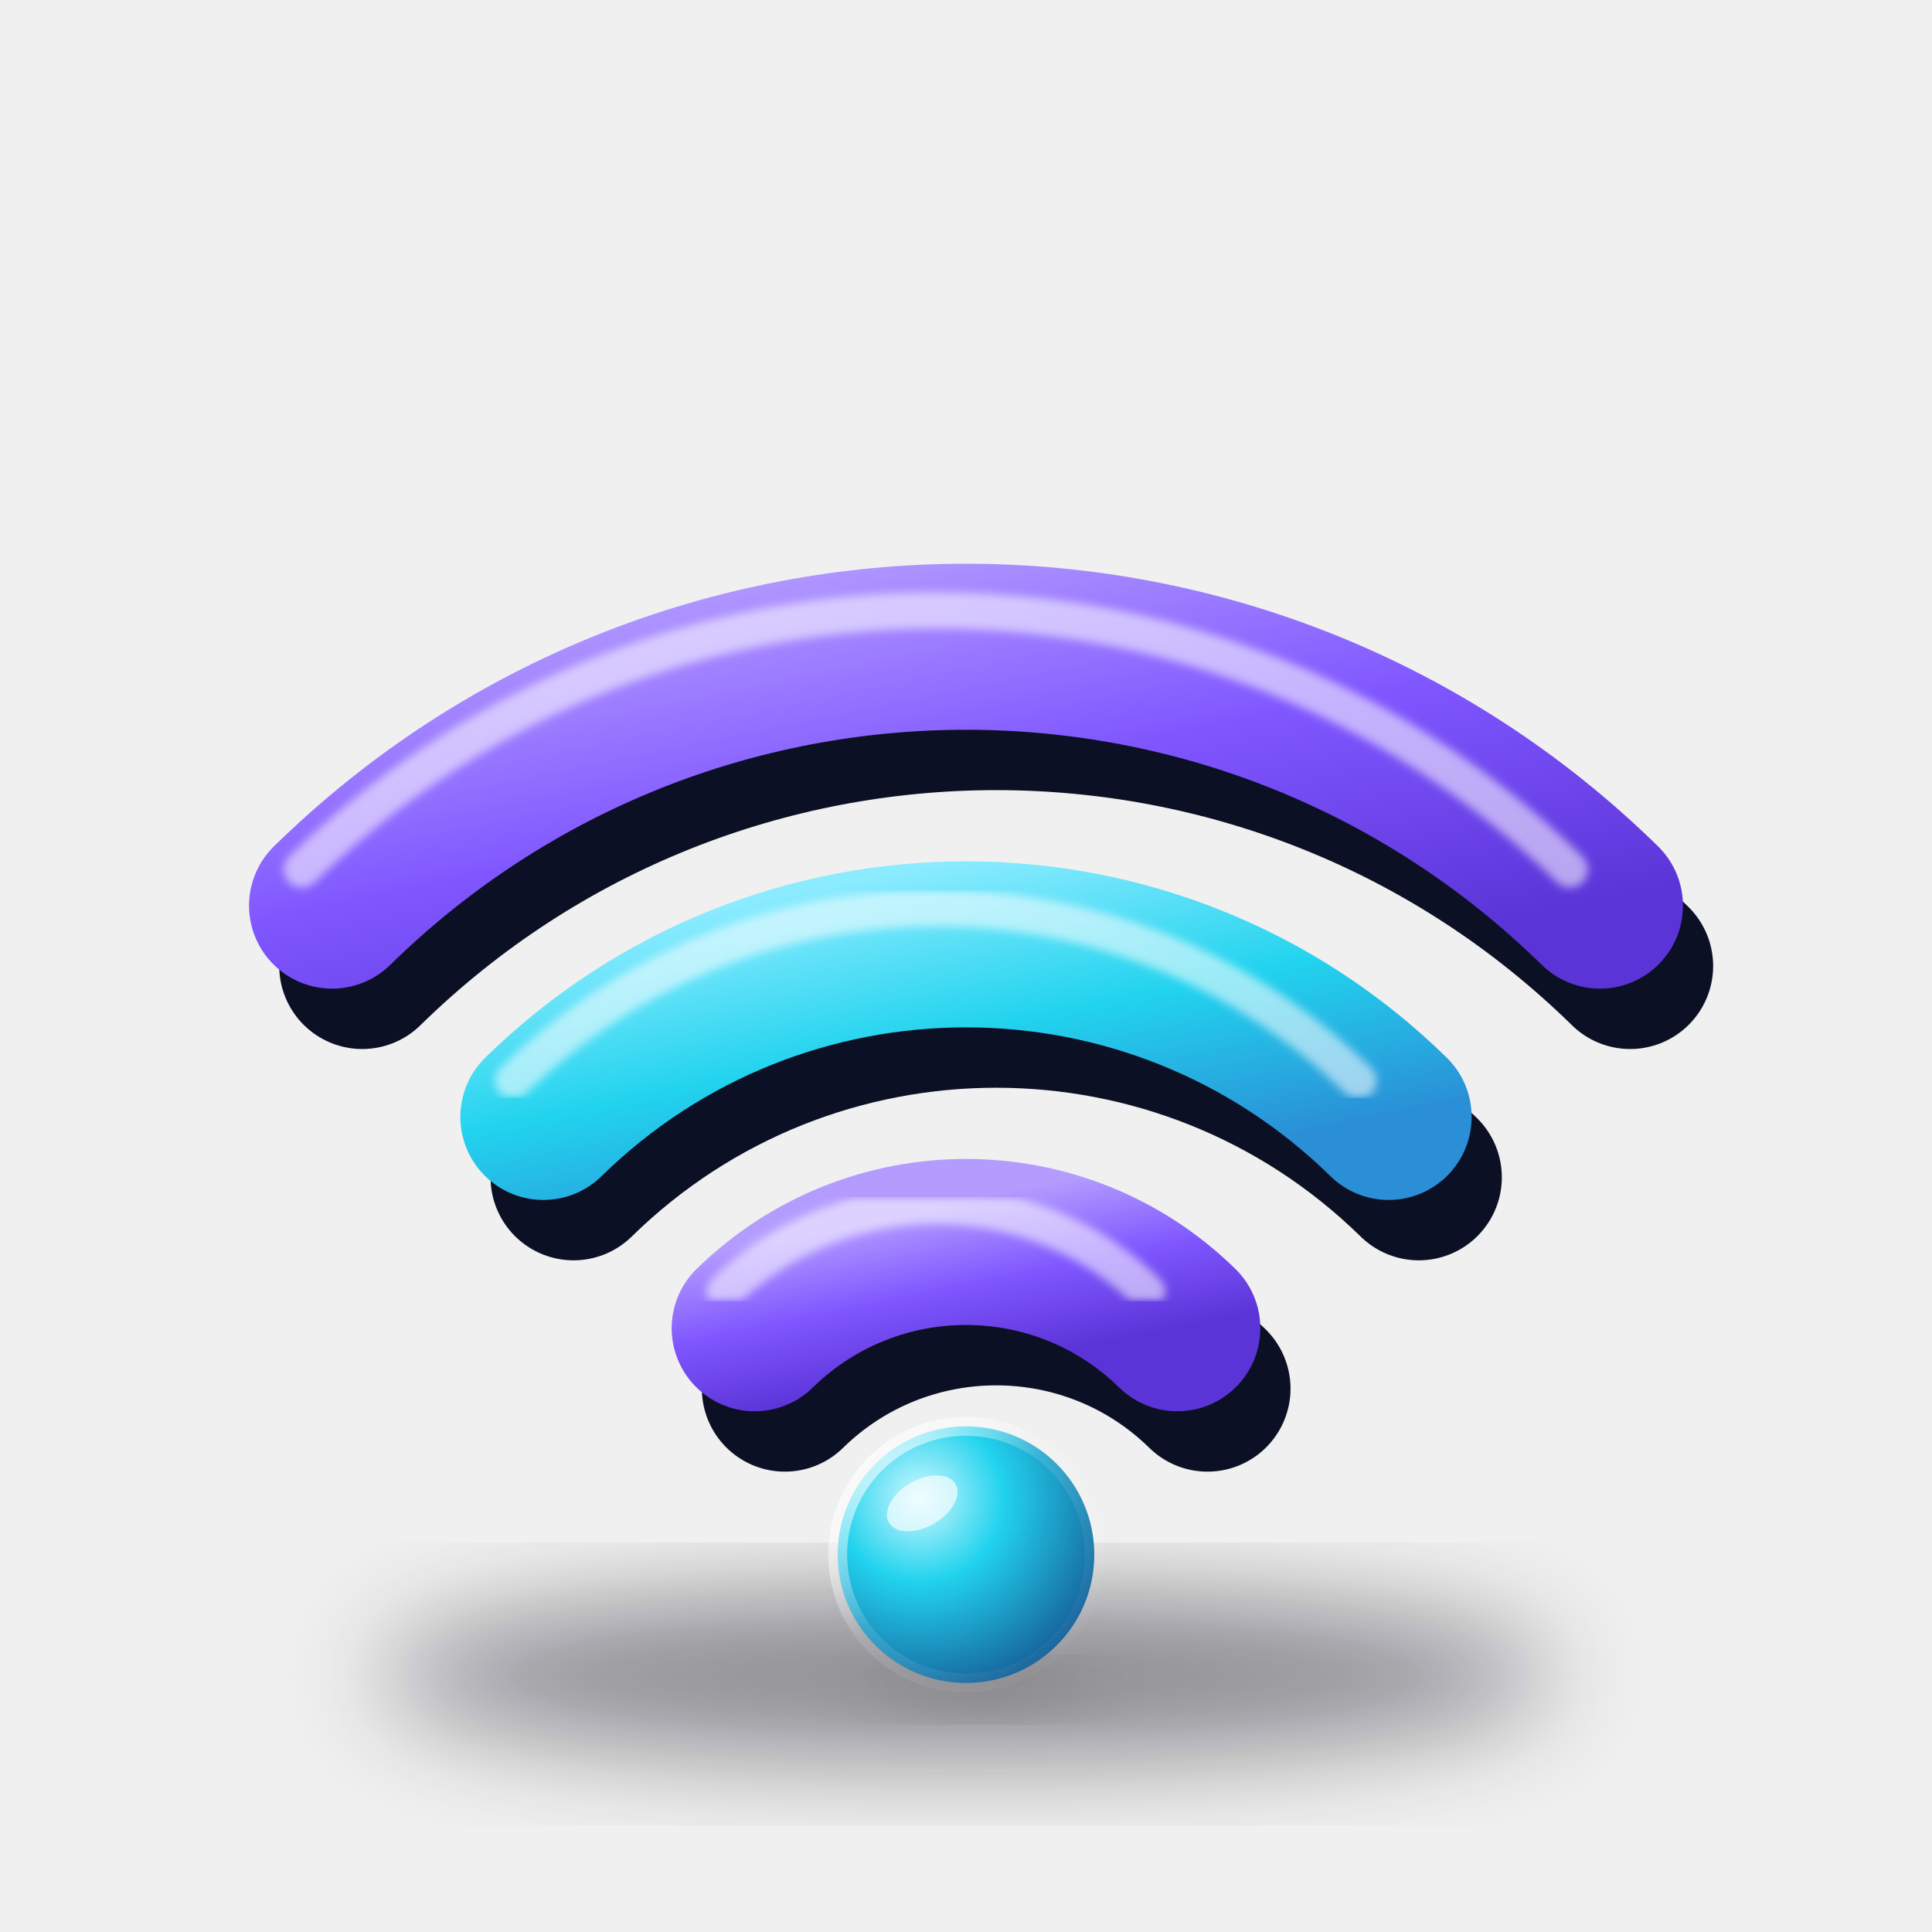
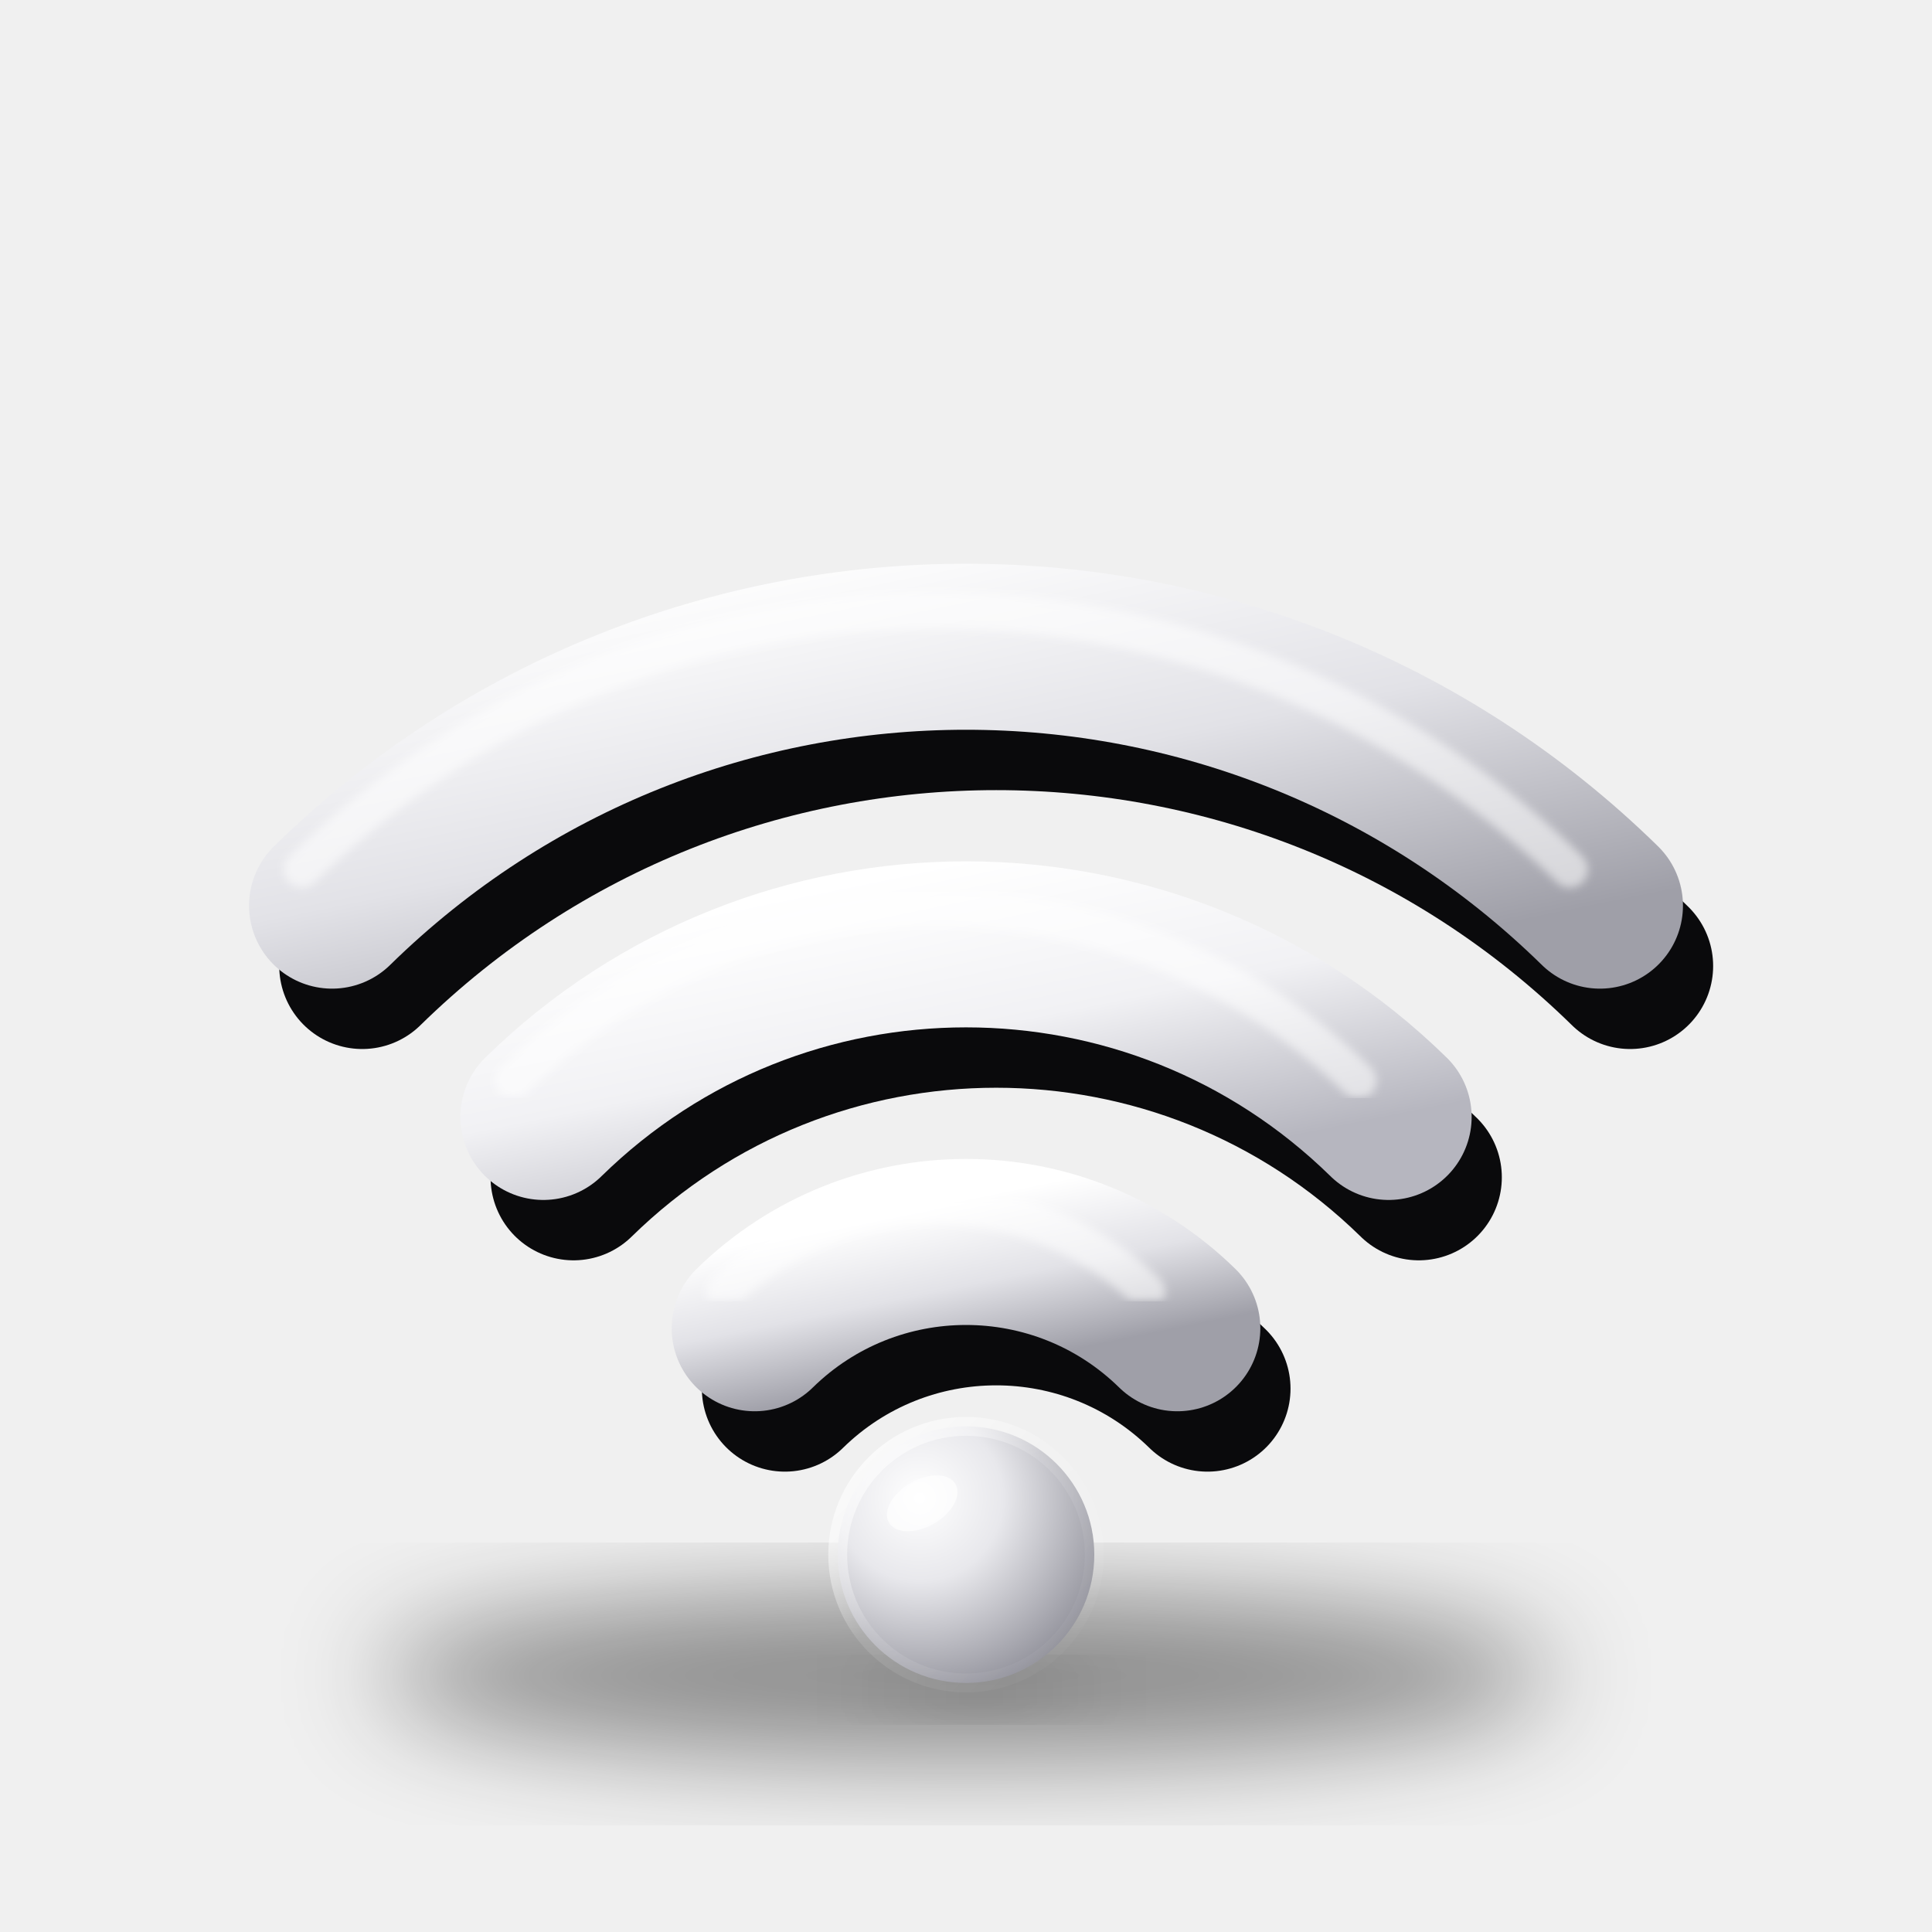
<svg xmlns="http://www.w3.org/2000/svg" viewBox="0 0 256 256" width="256" height="256">
  <defs>
    <linearGradient id="graphite" x1="0" y1="0" x2="1" y2="1">
-       <stop offset="0" stop-color="#4A5478" />
-       <stop offset=".55" stop-color="#262D4B" />
-       <stop offset="1" stop-color="#151A33" />
+       <stop offset="0" stop-color="#5E5E65" />
+       <stop offset=".55" stop-color="#2C2C31" />
+       <stop offset="1" stop-color="#121215" />
    </linearGradient>
    <linearGradient id="indigo" x1="0" y1="0" x2="1" y2="1">
-       <stop offset="0" stop-color="#7A66F2" />
-       <stop offset=".55" stop-color="#4B3BC4" />
-       <stop offset="1" stop-color="#2B2087" />
+       <stop offset="0" stop-color="#A3A3AB" />
+       <stop offset=".55" stop-color="#58585F" />
+       <stop offset="1" stop-color="#26262B" />
    </linearGradient>
    <linearGradient id="violet" x1="0" y1="0" x2="1" y2="1">
-       <stop offset="0" stop-color="#B49CFF" />
-       <stop offset=".5" stop-color="#8057FF" />
-       <stop offset="1" stop-color="#5B34D8" />
+       <stop offset="0" stop-color="#FFFFFF" />
+       <stop offset=".5" stop-color="#E2E2E7" />
+       <stop offset="1" stop-color="#9F9FA8" />
    </linearGradient>
    <linearGradient id="cyan" x1="0" y1="0" x2="1" y2="1">
-       <stop offset="0" stop-color="#8BEBFF" />
-       <stop offset=".5" stop-color="#22D3EE" />
-       <stop offset="1" stop-color="#2A8FD6" />
+       <stop offset="0" stop-color="#FFFFFF" />
+       <stop offset=".5" stop-color="#F1F1F4" />
+       <stop offset="1" stop-color="#B6B6BF" />
    </linearGradient>
    <linearGradient id="emerald" x1="0" y1="0" x2="1" y2="1">
-       <stop offset="0" stop-color="#8DF2C9" />
-       <stop offset="1" stop-color="#1FA774" />
+       <stop offset="0" stop-color="#FFFFFF" />
+       <stop offset="1" stop-color="#BDBDC5" />
    </linearGradient>
    <linearGradient id="amber" x1="0" y1="0" x2="1" y2="1">
-       <stop offset="0" stop-color="#FFE08A" />
-       <stop offset="1" stop-color="#E29B13" />
+       <stop offset="0" stop-color="#F4F4F6" />
+       <stop offset="1" stop-color="#9A9AA3" />
    </linearGradient>
    <linearGradient id="coral" x1="0" y1="0" x2="1" y2="1">
-       <stop offset="0" stop-color="#FFA3A3" />
-       <stop offset="1" stop-color="#E0505A" />
+       <stop offset="0" stop-color="#FFFFFF" />
+       <stop offset="1" stop-color="#BDBDC5" />
    </linearGradient>
    <linearGradient id="screen" x1="0" y1="0" x2="1" y2="1">
-       <stop offset="0" stop-color="#6A5BFF" />
-       <stop offset=".6" stop-color="#3B2FB8" />
-       <stop offset="1" stop-color="#1B1A5E" />
+       <stop offset="0" stop-color="#707078" />
+       <stop offset=".6" stop-color="#303036" />
+       <stop offset="1" stop-color="#0E0E11" />
    </linearGradient>
    <radialGradient id="orbV" cx=".32" cy=".28" r=".85">
-       <stop offset="0" stop-color="#D9CCFF" />
-       <stop offset=".35" stop-color="#8057FF" />
-       <stop offset="1" stop-color="#2E1B8F" />
+       <stop offset="0" stop-color="#FFFFFF" />
+       <stop offset=".35" stop-color="#D2D2D8" />
+       <stop offset="1" stop-color="#5C5C64" />
    </radialGradient>
    <radialGradient id="orbC" cx=".32" cy=".28" r=".85">
-       <stop offset="0" stop-color="#CFF8FF" />
-       <stop offset=".38" stop-color="#22D3EE" />
-       <stop offset="1" stop-color="#14508F" />
+       <stop offset="0" stop-color="#FFFFFF" />
+       <stop offset=".38" stop-color="#E8E8EC" />
+       <stop offset="1" stop-color="#868690" />
    </radialGradient>
    <radialGradient id="orbG" cx=".32" cy=".28" r=".85">
-       <stop offset="0" stop-color="#6A7399" />
-       <stop offset=".4" stop-color="#2C3556" />
-       <stop offset="1" stop-color="#0F1328" />
+       <stop offset="0" stop-color="#92929A" />
+       <stop offset=".4" stop-color="#3C3C42" />
+       <stop offset="1" stop-color="#0C0C0E" />
    </radialGradient>
    <linearGradient id="rim" x1="0" y1="0" x2="1" y2="1">
      <stop offset="0" stop-color="#fff" stop-opacity=".85" />
      <stop offset=".45" stop-color="#fff" stop-opacity=".12" />
      <stop offset="1" stop-color="#fff" stop-opacity="0" />
    </linearGradient>
    <linearGradient id="shade" x1="0" y1="0" x2="1" y2="1">
      <stop offset="0" stop-color="#000" stop-opacity="0" />
      <stop offset="1" stop-color="#000" stop-opacity=".35" />
    </linearGradient>
    <filter id="contact" x="-30%" y="-30%" width="160%" height="170%">
      <feGaussianBlur stdDeviation="7" />
    </filter>
    <filter id="soft" x="-10%" y="-10%" width="120%" height="120%">
      <feGaussianBlur stdDeviation=".6" />
    </filter>
  </defs>
  <style>@media (prefers-reduced-motion:no-preference){.a1,.a2,.a3{animation:lit 1.2s ease-in-out infinite}.a2{animation-delay:.2s}.a3{animation-delay:.4s}@keyframes lit{0%,100%{opacity:.35}45%{opacity:1}}}</style>
-   <ellipse cx="128" cy="222" rx="78" ry="11" fill="#02030A" opacity="0.42" filter="url(#contact)" />
+   <ellipse cx="128" cy="222" rx="78" ry="11" fill="#000000" opacity="0.42" filter="url(#contact)" />
  <g class="a3">
-     <path d="M44 120 A120 120 0 0 1 212 120" fill="none" stroke-linecap="round" stroke-linejoin="round" stroke="#0C1024" stroke-width="22" transform="translate(4.0 8)" />
+     <path d="M44 120 A120 120 0 0 1 212 120" fill="none" stroke-linecap="round" stroke-linejoin="round" stroke="#0A0A0C" stroke-width="22" transform="translate(4.0 8)" />
    <path d="M44 120 A120 120 0 0 1 212 120" fill="none" stroke-linecap="round" stroke-linejoin="round" stroke="url(#violet)" stroke-width="22" />
    <path d="M44 120 A120 120 0 0 1 212 120" fill="none" stroke-linecap="round" stroke-linejoin="round" stroke="#fff" stroke-opacity=".55" stroke-width="4.8" transform="translate(-4.0 -4.8)" filter="url(#soft)" />
  </g>
  <g class="a2">
-     <path d="M72 148 A80 80 0 0 1 184 148" fill="none" stroke-linecap="round" stroke-linejoin="round" stroke="#0C1024" stroke-width="22" transform="translate(4.0 8)" />
+     <path d="M72 148 A80 80 0 0 1 184 148" fill="none" stroke-linecap="round" stroke-linejoin="round" stroke="#0A0A0C" stroke-width="22" transform="translate(4.0 8)" />
    <path d="M72 148 A80 80 0 0 1 184 148" fill="none" stroke-linecap="round" stroke-linejoin="round" stroke="url(#cyan)" stroke-width="22" />
    <path d="M72 148 A80 80 0 0 1 184 148" fill="none" stroke-linecap="round" stroke-linejoin="round" stroke="#fff" stroke-opacity=".55" stroke-width="4.8" transform="translate(-4.0 -4.8)" filter="url(#soft)" />
  </g>
  <g class="a1">
-     <path d="M100 176 A40 40 0 0 1 156 176" fill="none" stroke-linecap="round" stroke-linejoin="round" stroke="#0C1024" stroke-width="22" transform="translate(4.0 8)" />
+     <path d="M100 176 A40 40 0 0 1 156 176" fill="none" stroke-linecap="round" stroke-linejoin="round" stroke="#0A0A0C" stroke-width="22" transform="translate(4.0 8)" />
    <path d="M100 176 A40 40 0 0 1 156 176" fill="none" stroke-linecap="round" stroke-linejoin="round" stroke="url(#violet)" stroke-width="22" />
    <path d="M100 176 A40 40 0 0 1 156 176" fill="none" stroke-linecap="round" stroke-linejoin="round" stroke="#fff" stroke-opacity=".55" stroke-width="4.8" transform="translate(-4.0 -4.8)" filter="url(#soft)" />
  </g>
-   <ellipse cx="130.0" cy="223.6" rx="13.6" ry="2.7" fill="#02030A" opacity=".4" filter="url(#contact)" />
+   <ellipse cx="130.0" cy="223.6" rx="13.6" ry="2.7" fill="#000000" opacity=".4" filter="url(#contact)" />
  <circle cx="128" cy="206" r="17" fill="url(#orbC)" />
  <circle cx="128" cy="206" r="17" fill="none" stroke="url(#rim)" stroke-width="2.5" />
  <ellipse cx="122.2" cy="199.2" rx="5.1" ry="3.1" fill="#fff" opacity=".65" transform="rotate(-30 122.2 199.2)" />
</svg>
